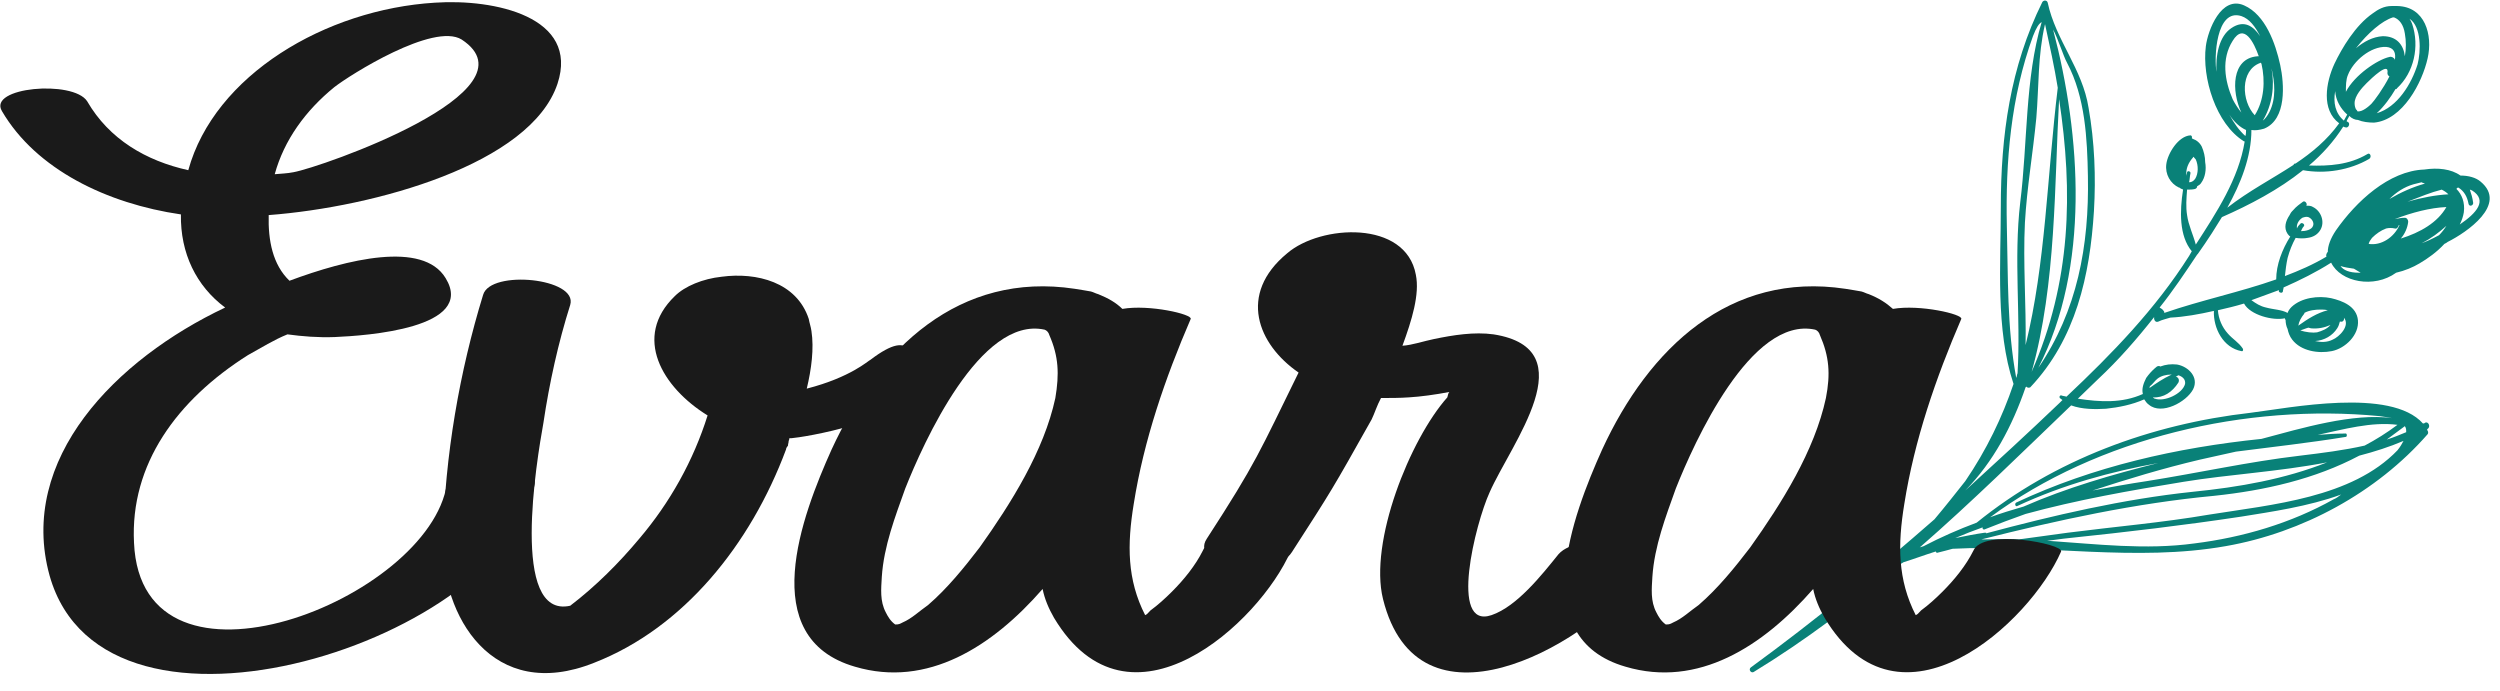
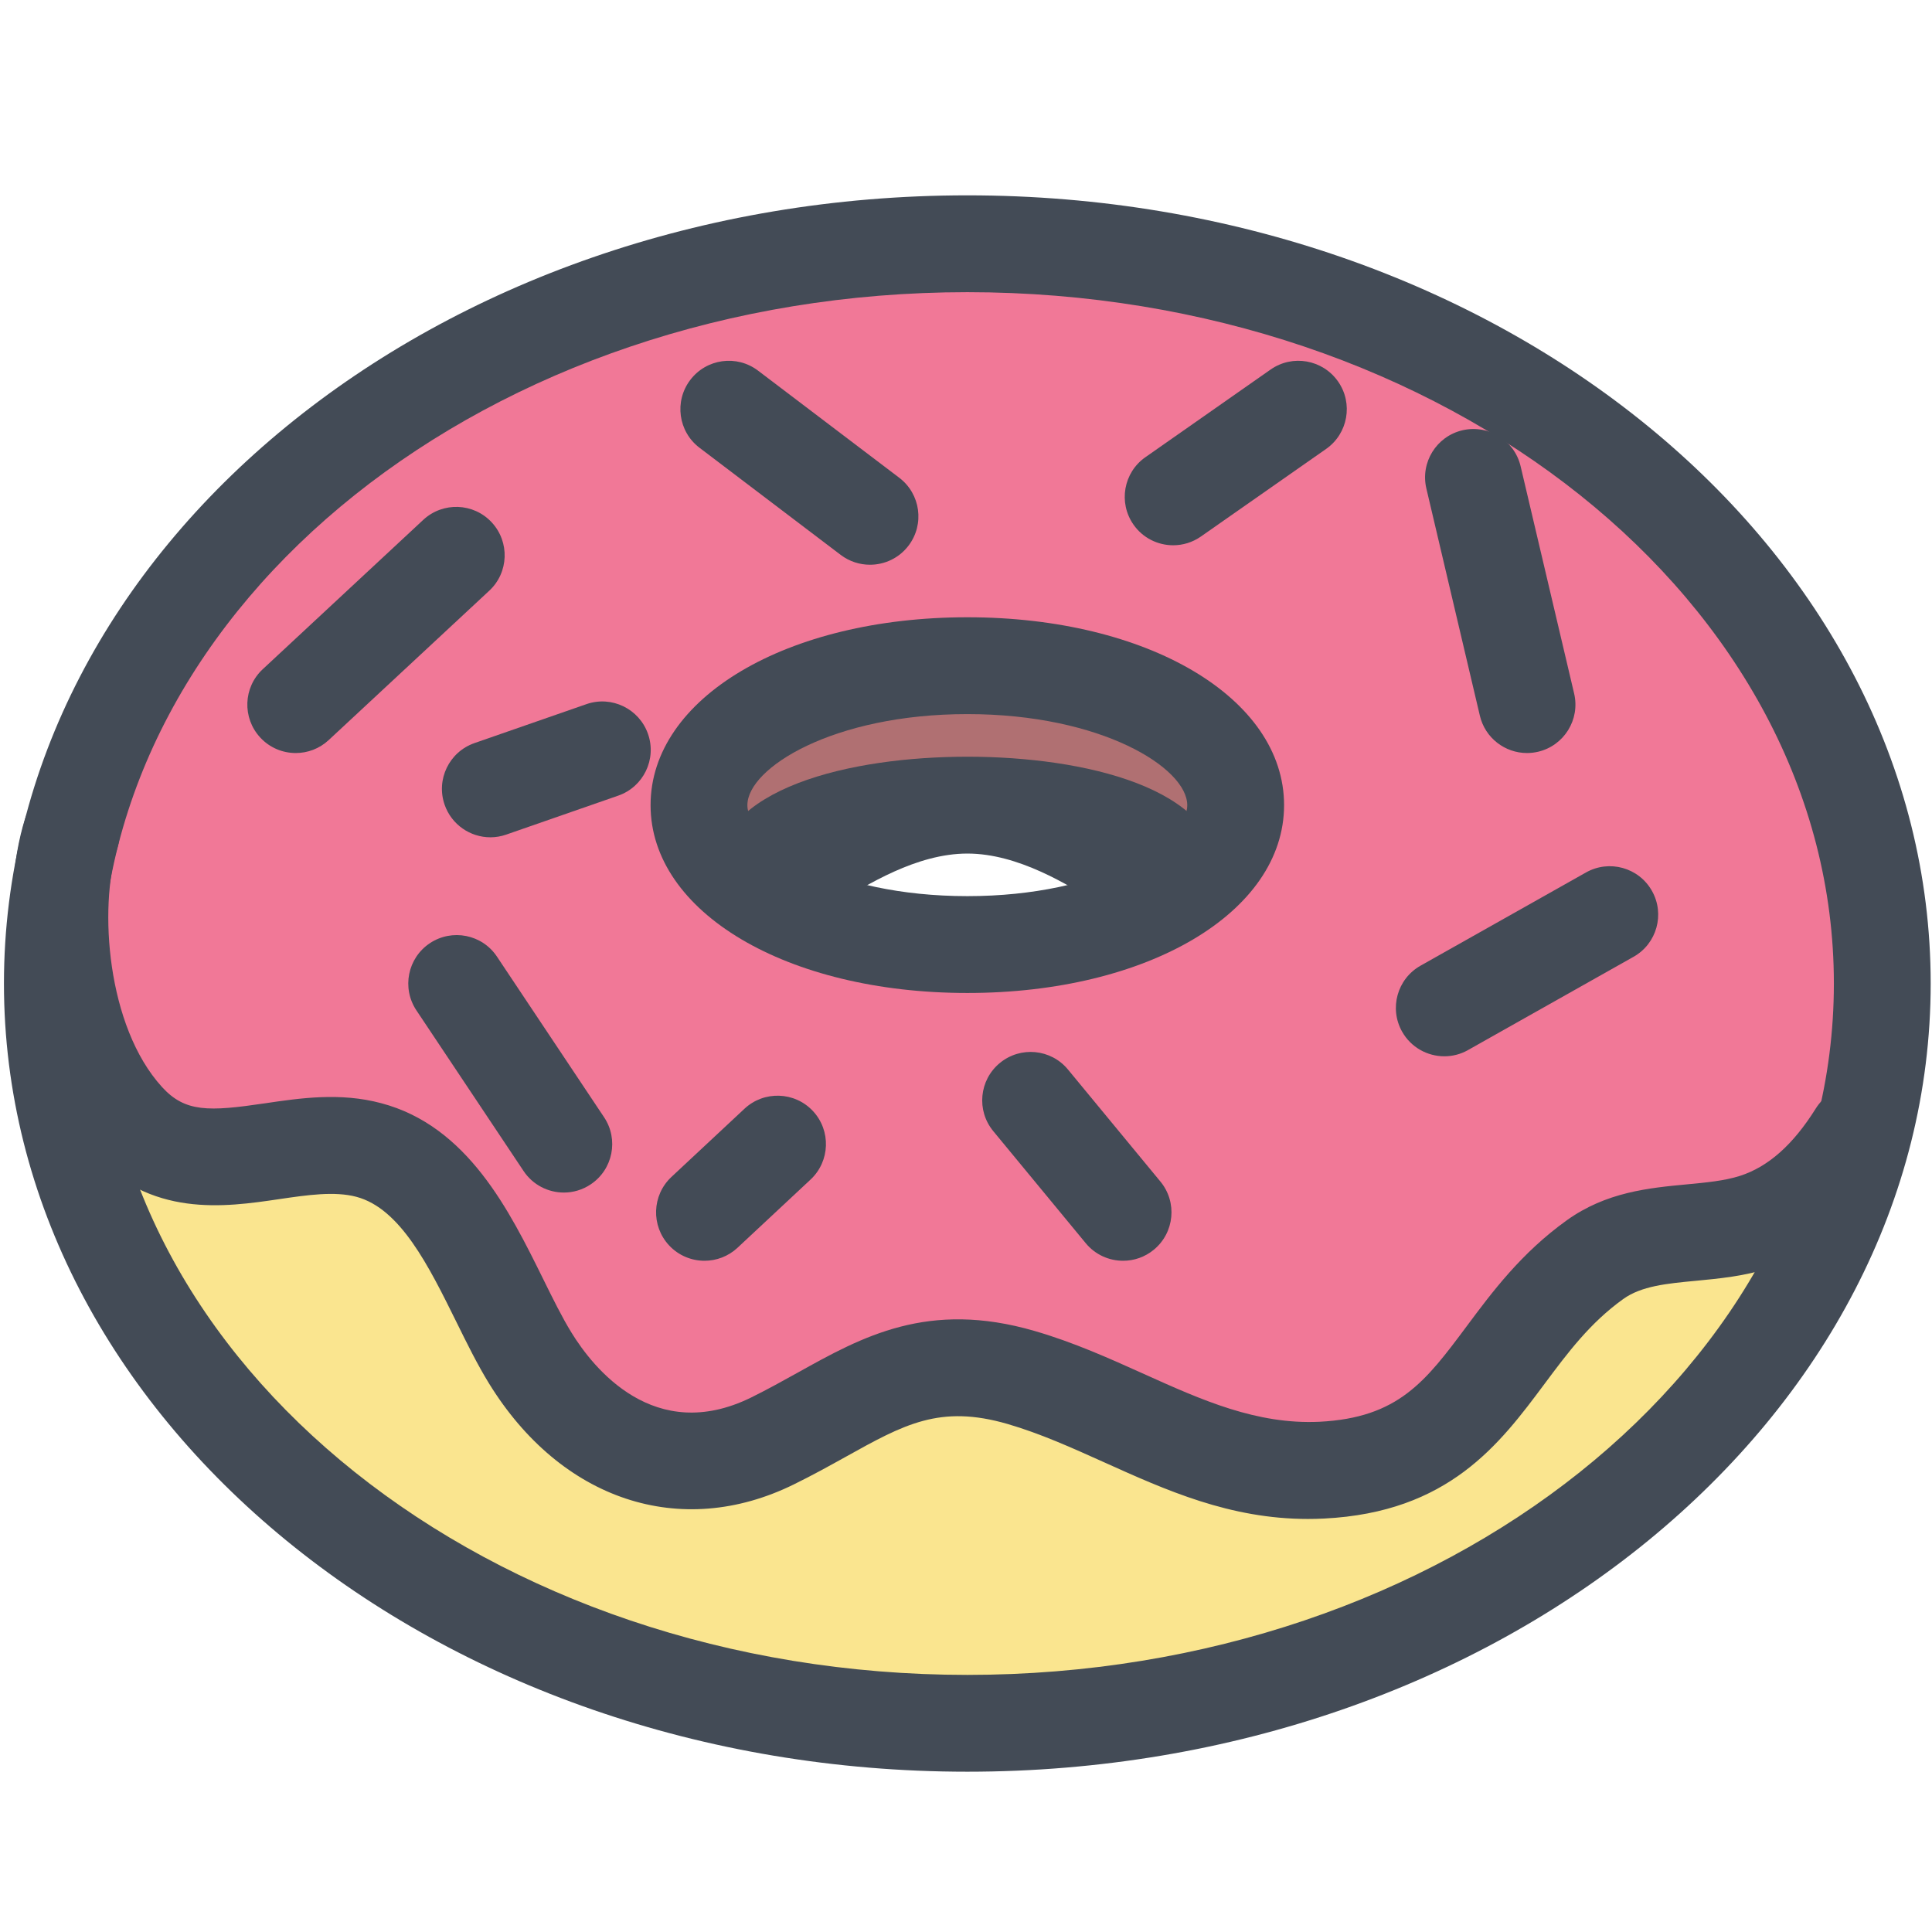
- <svg xmlns="http://www.w3.org/2000/svg" version="1.1" id="Layer_1" x="0px" y="0px" viewBox="0 0 373.1 103" style="enable-background:new 0 0 373.1 103;" xml:space="preserve">
-   <style type="text/css">
- 	.st0{fill:#098178;}
- 	.st1{fill:#1A1A1A;}
- </style>
-   <path class="st0" d="M362.3,64.8c0.1-0.1,0.1-0.4,0-0.5c0-0.1-0.1-0.1-0.1-0.2c0,0,0.1,0,0.1-0.1c0.5-0.3,0.1-1.2-0.4-0.9  c-0.1,0.1-0.2,0.1-0.3,0.1c-4.8-5.4-20-2.3-25.7-1.6c-14.9,1.7-29.3,7-40.9,16.4c-2.7,1-5.4,2.2-7.9,3.5c-0.2,0.1-0.4,0.1-0.6,0.2  c7.8-6.8,15.2-14.1,22.6-21.2c1.6,0.6,3.6,0.6,5.2,0.5c1.9-0.2,3.9-0.6,5.7-1.4c0.2,0.3,0.4,0.6,0.7,0.8c1.9,1.6,5.6-0.4,6.6-2.3  c0.9-1.8-0.7-3.4-2.4-3.7c-0.9-0.1-1.7,0-2.5,0.3c-0.1-0.1-0.3-0.1-0.5,0c-0.5,0.4-0.9,0.8-1.3,1.3c-0.1,0.1-0.2,0.3-0.3,0.4  c-0.4,0.8-0.7,1.6-0.5,2.4c-3.1,1.4-6.4,1.2-9.7,0.7c1-1,2-1.9,3-2.9c3.1-2.9,5.8-6,8.4-9.3c-0.1,0.3,0.1,0.9,0.6,0.7  c0.6-0.3,1.2-0.4,1.8-0.6c2.1-0.1,4.3-0.5,6.5-1c-0.1,2.6,1.4,5.5,4.1,6c0.3,0.1,0.3-0.3,0.2-0.4c-0.6-0.9-1.5-1.4-2.2-2.2  c-0.9-1-1.4-2.2-1.5-3.5c1.3-0.3,2.6-0.6,3.9-1c0.9,1.7,4.3,2.6,6.1,2.2c0,0.1,0,0.2,0.1,0.2c0,0.5,0.1,1,0.3,1.4  c0.1,0.5,0.3,1.1,0.7,1.6c1.3,1.7,3.9,2.1,5.9,1.7c2-0.4,4.1-2.4,3.9-4.6c-0.2-2.1-2.3-2.9-4-3.3c-1.9-0.4-4.4-0.1-5.9,1.3  c-0.3,0.3-0.5,0.6-0.6,0.9c-0.9-0.5-2.1-0.5-3.2-0.8c-0.9-0.2-1.5-0.6-2.2-1.1c1.4-0.5,2.7-1,4.1-1.5c0,0.1,0,0.1,0,0.2  c0.1,0.2,0.5,0.3,0.6,0c0-0.2,0.1-0.4,0.1-0.6c2.5-1.1,4.9-2.3,7.1-3.7c1.4,2.9,6.4,3.9,9.7,1.5c1.3-0.3,2.5-0.8,3.5-1.4  c1.2-0.7,2.6-1.7,3.7-2.9c0.2-0.1,0.4-0.2,0.5-0.3c2.8-1.4,9-5.6,4.9-9c-0.7-0.6-1.8-0.9-3-0.9c-1.4-1-3.4-1.2-5.4-0.9  c-5.3,0.2-10.2,4.8-13.2,9.1c-0.8,1.2-1.2,2.3-1.2,3.2l-0.1,0.1c-0.1,0.2-0.2,0.4-0.1,0.6c-2,1.2-4.1,2.1-6.2,2.9  c0.1-0.9,0.2-1.8,0.4-2.7c0.3-1.1,0.7-2.1,1.2-3c0.6,0.1,1.3,0.1,1.8,0c0.8-0.1,1.5-0.5,1.9-1.2c0.7-1.2,0.1-2.8-1.1-3.4  c-0.3-0.2-0.6-0.2-1-0.2c0.2-0.3-0.2-0.8-0.5-0.6c-0.4,0.3-1,0.7-1.5,1.3l-0.1,0.1l0,0c-0.2,0.2-0.3,0.4-0.4,0.6  c-0.6,0.9-0.9,1.9-0.3,2.8c0.1,0.1,0.2,0.3,0.4,0.4c-1.2,1.9-2.1,4.2-2.1,6.4c-5.4,1.9-11.2,3.1-16.7,5c0-0.1,0-0.2-0.1-0.3  c-0.1-0.2-0.4-0.4-0.6-0.5c2-2.5,3.8-5.2,5.6-7.9c0,0,0,0,0.1-0.1c0.7-1,1.4-2,2.1-3.1c0.5-0.8,1-1.6,1.5-2.4  c4.1-1.8,8.5-4.1,12.1-7c3.3,0.6,7,0,9.9-1.7c0.4-0.3,0.1-1-0.3-0.7c-2.7,1.6-5.7,1.8-8.7,1.7c2-1.7,3.7-3.6,5.1-5.8  c0.1,0,0.2,0.1,0.3,0.1c0.5,0.2,0.8-0.6,0.4-0.8c-0.1,0-0.1-0.1-0.2-0.1c0.1-0.3,0.3-0.5,0.4-0.8c0.4,0.4,0.9,0.6,1.3,0.6  c0.7,0.3,1.6,0.4,2.4,0.4c4.3-0.4,7.2-6,8-9.6c0.8-3.5-0.4-7.7-4.5-7.8c-0.3,0-0.6,0-0.9,0c-1.1,0-2,0.5-2.8,1.1  c-2.6,1.8-4.6,5.2-5.7,7.5c-1.3,2.8-2,6.9,0.7,8.9c-1.8,2.5-4.1,4.4-6.5,6l0,0c-0.2,0-0.3,0.1-0.3,0.2c-3.2,2.1-6.7,3.9-9.9,6.4  c2-3.6,3.6-7.6,3.6-11.6c0.6,0.1,1.2,0,1.9-0.2c3.4-1.4,3-6.7,2.4-9.5c-0.7-3.2-2.2-7.5-5.4-8.9c-3.4-1.5-5.4,3.7-5.7,6.1  c-0.6,4.7,1.5,11.6,5.7,14.2h0.1c-0.9,5.6-4.2,10.6-7.3,15.4c-0.4-1.5-1.1-2.9-1.3-4.4c-0.2-1.2-0.1-2.5,0-3.8c0.4,0,0.8,0,1.2-0.1  c0.2-0.1,0.3-0.2,0.3-0.4c0.2-0.1,0.5-0.3,0.6-0.5c0.6-0.8,0.8-2,0.6-3.1c0-0.8-0.2-1.6-0.5-2.3c-0.3-0.6-0.8-1-1.4-1.2l-0.1-0.1  l0,0c0.1-0.1,0-0.4-0.2-0.4c-1.8,0.1-3.4,2.7-3.6,4.3c-0.2,1.5,0.6,2.9,1.9,3.5c0.1,0,0.1,0,0.2,0.1s0.3,0.1,0.4,0.2  c-0.5,3.2-0.6,6.9,1.3,9.2c-0.1,0.2-0.3,0.5-0.4,0.7c-5,7.9-11.5,14.6-18.3,21c-0.3-0.1-0.6-0.1-0.8-0.2c-0.2,0-0.3,0.2-0.2,0.4  c0.1,0.1,0.3,0.2,0.4,0.3c-0.1,0.1-0.3,0.3-0.4,0.4c-4.7,4.5-9.4,8.8-14.1,13.1c4.2-4.3,7-9.6,9-15.4l0.1-0.1  c0.2,0.2,0.4,0.2,0.6,0.1c6.8-7.2,8.9-16.7,9.5-26.3c0.3-5.1,0.1-10.3-0.8-15.4c-0.9-5.8-4.9-10.1-6.1-15.7C305.5,0,305,0,304.8,0.3  c-4.8,9.7-6.2,19.9-6.2,30.7c0,8.3-0.8,18.2,1.9,26.3c-1.7,5-4,9.8-7.2,14.5l0,0c-1.5,1.9-3,3.8-4.6,5.7  c-8.8,7.7-17.8,15.1-27.4,22.1c-0.4,0.3,0,0.9,0.4,0.7c7.7-4.7,15-10.2,21.9-16.1l0,0c0.2-0.1,0.3-0.2,0.5-0.3  c1.6-0.5,3.2-1.1,4.8-1.6c0,0.1,0.1,0.2,0.2,0.2c0.8-0.2,1.6-0.4,2.3-0.6c13.6-0.7,27.3,2,40.8-0.4  C343.6,79.5,354.7,73.5,362.3,64.8z M325.1,56c0.6,0.2,1.1,0.6,1,1.3c-0.4,1.5-3.1,2.7-4.5,2.2c-0.1,0-0.2-0.1-0.3-0.2  c1.6,0.1,2.9-0.8,3.8-2.2c0.2-0.4,0-0.8-0.4-0.9C324.8,56.2,324.9,56.1,325.1,56z M320.8,57.9c0-0.1,0-0.2,0.1-0.3  c0.4-0.3,0.7-0.8,1.1-1.1c0.5-0.4,1.3-0.6,2-0.6c0,0,0,0,0.1,0C322.8,56.5,321.8,57.2,320.8,57.9L320.8,57.9z M348.8,49  c0.2-0.3,0.3-0.6,0.4-1c0.1,0,0.1,0,0.1,0c0.4,0.1,0.6-0.3,0.5-0.6c1,1.2-0.7,2.9-1.7,3.3c-0.8,0.4-1.7,0.4-2.6,0.2  C346.9,50.8,348.1,50.1,348.8,49z M344.9,49c1,0.1,2-0.1,2.9-0.5c-0.5,0.6-1.3,0.9-2,1.1c-0.6,0.1-1.7,0-2.5-0.3  c0.4-0.1,0.8-0.3,1.2-0.4C344.6,48.9,344.8,49,344.9,49z M346.3,46.2c0.3,0,0.7,0,1.1,0.1c-1.6,0.4-3,1.3-4.4,2.3  c0.1-0.6,0.4-1.2,0.9-1.8v-0.1C344.6,46.3,345.6,46.2,346.3,46.2z M354,35.5c0.6-0.6,1.3-1.1,2.1-1.4c0.4-0.1,0.9-0.1,1.3,0  c0.3,0.1,0.5-0.2,0.6-0.5h0.1c-0.8,1.8-2.7,3.1-4.6,2.8C353.6,36,353.8,35.8,354,35.5z M352,40.7c-1.4,0-2.3-0.4-2.7-1  c0.6,0.2,1.3,0.3,2,0.4c0.3,0.2,0.7,0.4,1,0.6C352.2,40.7,352.1,40.7,352,40.7z M358.3,35.6c0.6-0.7,1-1.6,1.1-2.5  c0-0.3-0.2-0.6-0.5-0.6c-0.5,0-1,0.1-1.5,0.2l0,0c2.6-1,5.3-1.7,7.7-1.8C363.8,33.2,361.2,34.7,358.3,35.6z M361.4,36.3  c1.4-0.7,2.6-1.6,3.7-2.6c-0.3,0.5-0.7,1-1.1,1.4C362.9,35.7,362,36.1,361.4,36.3z M366.9,28c0.8,0.5,1.3,1.3,1.5,2.4  c0.1,0.5,0.7,0.3,0.7-0.1c-0.1-0.8-0.3-1.4-0.5-2c0.1,0,0.2,0.1,0.3,0.1c2.4,1.5,0.7,3.4-1.8,5.1c0.3-0.6,0.5-1.2,0.6-1.8  c0.2-1.5-0.3-2.7-1.1-3.5C366.7,28,366.8,28,366.9,28z M364.4,28.3c0.4,0.2,0.7,0.4,1,0.7c-1.9,0.1-4,0.5-6.1,1.1  C361.1,29.4,362.8,28.7,364.4,28.3z M356.6,29.7c1-1,2.2-1.8,3.6-2.2c0.4-0.1,0.8-0.2,1.2-0.3l0,0c0.1,0.1,0.3,0.1,0.5,0.2  C360.1,27.9,358.3,28.7,356.6,29.7z M343.8,33.8c0.3-0.3-0.3-0.7-0.5-0.4c-0.2,0.2-0.4,0.4-0.5,0.7c-0.1-0.6,0.2-1.2,0.8-1.6  c0.3-0.1,0.6-0.2,0.9-0.1c0.5,0.2,0.9,0.8,0.7,1.3c-0.2,0.6-1.1,0.8-1.8,0.8C343.5,34.3,343.6,34,343.8,33.8z M360.8,9.6  c-0.9,2.9-3,6.4-6.1,7.3l0,0c1.1-1,2.1-2.4,2.8-3.6c0.1,0,0.2,0,0.2-0.1c2.6-2.4,3.4-6.3,2.3-9.6c-0.1-0.3-0.2-0.5-0.4-0.8  C361.4,4,361.3,7.7,360.8,9.6z M351.6,7.2c1.8-2.3,3.9-4.1,5.5-4.6c0.1,0,0.1,0,0.2,0c0.8,0.3,1.4,1.1,1.6,2.4  c0.2,1.1,0.2,2.3,0,3.4c-0.2-1.7-1.2-3-3.3-3C354.1,5.5,352.8,6.2,351.6,7.2z M350.4,11.2c0.8-2.1,3.4-4.3,5.7-4.2  c1.2,0.1,1.5,0.9,1.3,2V8.9c-0.1-0.3-0.5-0.5-0.8-0.4c-1.8,0.4-5.2,2.7-6.5,5.2C350.1,12.8,350.1,11.9,350.4,11.2z M348.5,13.6  c0.1,1.4,0.8,2.6,1.8,3.5c-0.2,0.3-0.3,0.6-0.5,0.9C348.5,16.9,348.2,15.3,348.5,13.6z M351.6,16.3c-0.1-0.2-0.2-0.5-0.2-0.9  c0-1.1,1.1-2.3,1.8-3c0.7-0.7,3.4-3.3,3.1-1.5c0,0.2,0.1,0.4,0.3,0.5c-0.9,1.8-2.3,3.7-2.7,4.1c-0.3,0.3-1.4,1.3-2.1,1.1  C351.8,16.5,351.7,16.4,351.6,16.3z M338.7,16.7c-0.3,0.6-0.7,1.1-1,1.3c1.4-2.3,1.8-5.2,1.3-7.8C339.5,12.3,339.7,14.7,338.7,16.7z   M337.3,9.4c0,0,0.1,0,0.1-0.1c0,0.1,0,0.1,0.1,0.2c0.6,2.6,0.4,5.5-1,7.7C334.5,15.1,334.3,10.5,337.3,9.4z M330.8,10.8  c-0.4-2.1-0.1-9.6,3.7-8.4c1.2,0.4,2.1,1.6,2.8,3c-1-1.5-2.4-2.5-4.3-1.2c-1.8,1.2-2.4,4-2.2,6.9C330.8,11,330.8,10.9,330.8,10.8z   M333.2,6.1c1.7-2.8,3.2,0.3,3.9,2.3c-0.1,0-0.1,0-0.2,0c-3.9,0.3-3.9,5.2-2.4,8.4c-0.5-0.6-1-1.4-1.3-2C332,12,331.5,8.8,333.2,6.1  z M332.7,17.1c0.7,1.1,1.6,1.9,2.5,2.3c0,0.3,0,0.6-0.1,0.9C334.2,19.5,333.4,18.4,332.7,17.1z M326.7,27.2c0.1-0.4,0.1-0.9,0.2-1.3  c0.1-0.3-0.4-0.5-0.5-0.2c0,0.2-0.1,0.4-0.1,0.6c0-0.1,0-0.1,0-0.2c-0.1-0.9,0.3-1.8,0.9-2.5c0.1-0.1,0.1-0.1,0.1-0.2  c0.1,0,0.2,0.2,0.4,0.4c0.4,0.9,0.4,2.1-0.1,2.9C327.3,27.1,327,27.2,326.7,27.2z M299.5,33.7c-0.2-9.7,0.6-19.2,3.9-28.3  c0.5-1.3,0.9-1.9,1.3-2.1c-2.5,8.4-2.1,18.2-3.2,26.9c-1,8.5,0.1,17-0.4,25.5c-0.1,0.2-0.1,0.5-0.2,0.7  C299.5,48.8,299.7,41.2,299.5,33.7z M305.2,3.6c0.7,3.2,1.4,6.4,1.9,9.5c-1.6,13.2-1.8,26.2-4.8,38.4c0.1-6.1-0.4-12.2-0.1-18.3  c0.3-5.2,1.2-10.4,1.7-15.6C304.3,12.9,304.1,8.3,305.2,3.6z M307.3,14.8c2.1,13.9,1.8,27.3-4.1,40.7  C306.9,42.4,306.6,27.2,307.3,14.8z M306.4,4.4c0.8,1.5,1.5,3.9,2.1,5c2.7,5.1,3,11.3,3.1,16.9c0.2,10.4-1.6,20.1-7.4,28.6  C311.9,39.9,310.6,20.3,306.4,4.4z M358.9,63.6c0.2,0.3,0.2,0.5,0.2,0.9c-1,0.4-1.9,0.8-2.9,1.1C357.1,64.9,358,64.3,358.9,63.6z   M350,64.7c-1.4,0-2.7,0.1-4.1,0.2c3.8-0.8,8-2,11.9-1.5c-1.6,1.2-3.2,2.2-4.9,3.1c-3.1,0.7-6.3,1.1-9.6,1.5  c-7.7,0.9-15.3,2.6-22.9,3.8c-2.7,0.4-5.4,0.9-8.1,1.4c5.2-1.7,10.5-3.3,16-4.6c1.8-0.4,3.6-0.8,5.4-1.2c5.4-0.7,10.9-1.3,16.4-2.2  C350.3,65.2,350.3,64.6,350,64.7z M355.1,62.1c0.7,0.1,1.4,0.2,1.9,0.3c-5.8-0.8-13.5,1.5-19.5,3.1c-12.6,1.3-25.1,4.1-36.6,9.5  c-0.3,0.2-0.1,0.7,0.2,0.5c6.9-3.2,13.9-5.1,21-6.4c-6.8,1.7-13.7,3.7-20.1,6.5c-1.7,0.5-3.4,1-5,1.6  C313.1,65.3,335.3,60.2,355.1,62.1z M296.2,79.5c-1.4,0.2-2.9,0.5-4.4,0.8c1.4-0.6,2.7-1.1,4.1-1.6c-0.1,0.2,0.1,0.4,0.3,0.3  c2-0.8,4.1-1.6,6.1-2.3c7.7-2.1,15.6-3.5,23.6-4.8c6.7-1.1,14.2-1.5,21.4-2.9c-6.3,2.5-13.1,3.7-20.1,4.4  c-10.4,1.1-20.7,3.5-30.8,6.2C296.5,79.5,296.4,79.5,296.2,79.5z M348.3,74.5c-6.4,3.6-13.6,5.7-20.8,6.6c-7.3,1-14.6,0.1-22-0.4  c1.1-0.1,2.2-0.3,3.3-0.4c8.6-0.9,17.1-1.9,25.7-3.2c4.3-0.7,10-1.5,14.9-3.3C349,74.1,348.6,74.4,348.3,74.5z M329.7,76.8  c-7,1.2-14.1,1.8-21.1,2.7c-2.4,0.3-4.9,0.7-7.3,1c-1.7-0.1-3.4,0-5.2,0H296c-0.1,0-0.2,0-0.3,0c11.5-2.9,23-5.4,34.7-6.5  c7.6-0.8,15.1-2.5,21.7-6c2.3-0.6,4.5-1.3,6.6-2.2c-0.2,0.4-0.5,0.9-0.9,1.4C351,74.3,339.1,75.3,329.7,76.8z" />
+ <svg xmlns="http://www.w3.org/2000/svg" enable-background="new 0 0 91 91" height="50px" id="Layer_1" version="1.1" viewBox="0 0 91 91" width="50px" xml:space="preserve">
  <g>
-     <path class="st1" d="M40.1,32.1c-0.1,3.8,0.6,7.4,3.1,9.8c8.6-3.2,19.9-6,23.3-0.4c4.6,7.5-11.9,8.6-16.5,8.8   c-2.5,0.1-4.9-0.1-7.1-0.4c-2,0.8-3.9,2-5.9,3.1c-10.6,6.7-17.6,16.3-17,28c1.1,25.4,44.1,8.5,46.7-8.8c0.6-4,13.7-3.5,13.1,0   c-3.6,23-64.1,43.1-72.4,13.7c-4.8-17.4,9.9-32.3,26.2-40c-4.3-3.2-6.7-8.1-6.6-13.9C16,30.4,5.4,25.3,0.3,16.6   C-1.9,13,10.9,11.9,13,15.1c3.3,5.7,8.8,8.9,15.1,10.3c3.9-14.2,20.5-24,36.8-25c8.9-0.6,21.6,2.1,18.3,12.1   C79.2,24.5,55.9,30.9,40.1,32.1z M68.9,5.9c-4.2-2.6-16.7,5.3-19,7.1c-4.3,3.5-7.5,7.9-8.9,13c1-0.1,1.8-0.1,2.8-0.3   C47.8,25,80.6,13.6,68.9,5.9z" />
-     <path class="st1" d="M136.1,57.6c-1,5.3-16.5,7.7-18,7.8c-0.1,0-0.1,0-0.3,0v0.1c0,0.1-0.1,0.3-0.1,0.3c0,0.3-0.1,0.4-0.1,0.7   c-0.1,0.1-0.3,0.4-0.3,0.6C112,81.3,102,93.7,88.7,98.9c-15.2,6.1-22.9-7-22.6-18.4c0.3-12.6,2.5-25.1,6-36.5   c1.1-3.8,14.2-2.5,13,1.5c-1.8,5.7-3.1,11.6-4,17.6c-1,5.6-5,29.3,4,27.3c3.8-2.9,7.3-6.4,10.3-10c4.6-5.4,8.1-11.7,10.2-18.4   c-6.8-4.2-11.2-11.7-4.9-17.8c1.5-1.5,4.2-2.6,7-2.9c5.2-0.7,11.2,0.8,13,6.3c0.1,0.6,0.3,1.1,0.4,1.8c0.4,2.6,0,5.7-0.7,8.6   c6.6-1.7,9.2-4.2,9.5-4.3C136.6,48.6,136.4,53.5,136.1,57.6z" />
-     <path class="st1" d="M192.6,82.3c-4.6,10.6-24.1,28.6-35.3,9.9c-0.8-1.4-1.4-2.8-1.7-4.3c-7.5,8.6-17.2,14.8-28,11.6   c-14.9-4.3-7.9-22.6-3.5-32.4c7-15.2,19.1-26.6,36.3-24c0.8,0.1,1.7,0.3,2.4,0.4c0.4,0.1,0.7,0.3,1.1,0.4c1.5,0.6,2.7,1.3,3.6,2.2   c4-0.7,10.5,0.8,10.2,1.5c-3.8,8.8-7,18.1-8.5,27.6c-1,6.1-1,11.3,1.7,16.6c0.3-0.1,0.4-0.3,0.8-0.7c1.1-0.8,2.2-1.8,3.2-2.8   c1.8-1.8,3.5-3.9,4.6-6.1C180.8,78.8,193,81.2,192.6,82.3z M156.6,50c-0.1-0.4-0.4-0.7-0.7-0.8c-9.6-2.1-18.1,16.9-20.8,23.7   c-1.5,4.2-3.2,8.6-3.5,13.2c-0.1,1.8-0.3,3.6,0.6,5.3c0.3,0.6,0.7,1.3,1.4,1.8c0.6,0,0.7-0.1,1.1-0.3c1.4-0.6,2.5-1.7,3.8-2.6   c2.9-2.5,5.4-5.6,7.7-8.6c4.7-6.6,9.6-14.4,11.3-22.3C158.1,55.8,158,53.2,156.6,50z M155.6,49c0,0,0.1,0,0.3,0.1   C155.7,49,155.6,49,155.6,49z" />
-     <path class="st1" d="M244.2,86.5c-8.2,10.2-32.6,23.8-37.8,2.9c-2.1-8.5,4-23.8,9.6-30.1c0.1-0.3,0.1-0.6,0.3-0.8   c-2.1,0.4-4.3,0.7-6,0.8c-1.4,0.1-2.8,0.1-4.2,0.1c-0.6,1.1-1,2.4-1.4,3.2c-5.9,10.5-5.9,10.5-11.9,19.8c-2.6,4.2-15.5,2.2-12.7-2   c7.4-11.4,7.9-13,13.7-24.8c-6.1-4.2-9.1-11.7-1.7-17.8c5-4.3,17.7-5,19.2,3.2c0.6,2.9-0.6,6.8-2,10.6c1.5-0.1,3.2-0.7,4.7-1   c2.9-0.6,6-1.1,8.9-0.7c13.9,2.2,2.6,16.3-0.6,23.6c-2.1,4.6-6.1,20.5,0.3,18.3c3.8-1.3,7.5-6,10-9.1   C235.8,79.1,248.3,81.5,244.2,86.5z" />
-     <path class="st1" d="M307.6,82.3c-4.6,10.6-24.1,28.6-35.3,9.9c-0.8-1.4-1.4-2.8-1.7-4.3c-7.5,8.6-17.2,14.8-28,11.6   c-14.9-4.3-7.9-22.6-3.5-32.4c7-15.2,19.1-26.6,36.3-24c0.8,0.1,1.7,0.3,2.4,0.4c0.4,0.1,0.7,0.3,1.1,0.4c1.5,0.6,2.6,1.3,3.6,2.2   c4-0.7,10.5,0.8,10.2,1.5c-3.8,8.8-7,18.1-8.5,27.6c-1,6.1-1,11.3,1.7,16.6c0.3-0.1,0.4-0.3,0.8-0.7c1.1-0.8,2.2-1.8,3.2-2.8   c1.8-1.8,3.5-3.9,4.6-6.1C295.9,78.8,308,81.2,307.6,82.3z M271.6,50c-0.1-0.4-0.4-0.7-0.7-0.8c-9.6-2.1-18.1,16.9-20.8,23.7   c-1.5,4.2-3.2,8.6-3.5,13.2c-0.1,1.8-0.3,3.6,0.6,5.3c0.3,0.6,0.7,1.3,1.4,1.8c0.6,0,0.7-0.1,1.1-0.3c1.4-0.6,2.5-1.7,3.8-2.6   c2.9-2.5,5.4-5.6,7.7-8.6c4.7-6.6,9.6-14.4,11.3-22.3C273.2,55.8,273,53.2,271.6,50z M270.7,49c0,0,0.1,0,0.3,0.1   C270.8,49,270.7,49,270.7,49z" />
+     <g>
+       <g>
+         <path d="M79.565,58.896c-1.521,0.144-2.96,0.281-4.133,1.125c-1.741,1.252-2.902,2.807-4.023,4.313     c-2.016,2.701-4.099,5.494-9.298,5.756c-0.227,0.012-0.451,0.018-0.675,0.018c-3.389,0-6.246-1.289-9.015-2.538     c-1.528-0.688-3.109-1.4-4.748-1.876c-3.758-1.091-5.852,0.07-8.747,1.682c-0.74,0.413-1.514,0.841-2.356,1.258     c-4.688,2.298-9.478,0.683-12.501-4.227c-0.508-0.829-0.976-1.775-1.471-2.779c-1.373-2.779-2.927-5.93-5.633-6.646     c-1.304-0.351-2.718-0.143-4.214,0.08c-2.49,0.363-5.307,0.78-7.614-1.756c-0.66-0.725-1.176-1.577-1.628-2.471     c2.752,16.621,20.475,29.488,41.872,29.488c18.779,0,34.732-9.918,40.212-23.585c-0.878,0.75-1.826,1.288-2.867,1.623     C81.682,58.697,80.604,58.797,79.565,58.896z" fill="#FAE58F" />
+         <path d="M45.381,32.197c-6.395,0-11.797,2.622-11.797,5.725c0,0.976,0.538,1.905,1.471,2.72     c1.351-4.665,19.298-4.665,20.646,0c0.933-0.815,1.472-1.744,1.472-2.72C57.173,34.819,51.773,32.197,45.381,32.197z" fill="#B07072" />
+         <path d="M45.381,12.324c-21.038,0-38.527,12.436-41.726,28.648c-0.497,3.28,0.092,8.302,2.73,11.195     c1.705,1.873,3.753,1.572,6.12,1.223c1.601-0.235,3.25-0.479,4.896-0.041c3.447,0.911,5.183,4.427,6.713,7.529     c0.477,0.969,0.927,1.88,1.396,2.643c2.563,4.163,6.418,5.512,10.314,3.593c0.817-0.399,1.565-0.815,2.282-1.215     c3.005-1.674,5.609-3.115,10.04-1.828c1.752,0.51,3.389,1.245,4.97,1.96c2.895,1.306,5.652,2.54,8.91,2.374     c4.409-0.222,6.006-2.366,8.028-5.081c1.198-1.608,2.438-3.269,4.392-4.673c1.545-1.112,3.279-1.277,4.961-1.436     c0.994-0.094,1.935-0.182,2.803-0.46c1.671-0.539,3.095-1.773,4.347-3.772c0.08-0.129,0.193-0.217,0.317-0.283     c0.488-2.068,0.756-4.197,0.756-6.377C87.629,27.576,68.675,12.324,45.381,12.324z M53.655,43.804     c-1.696,0.854-4.213,1.355-6.847,1.491c-0.023,0-0.047,0.002-0.073,0.004c-0.448,0.021-0.901,0.035-1.354,0.035     s-0.908-0.014-1.359-0.035c-0.023-0.002-0.047-0.004-0.072-0.004c-2.632-0.136-5.146-0.635-6.843-1.489     c-3.185-1.343-5.212-3.456-5.212-5.884c0-4.157,5.923-7.414,13.486-7.414c7.558,0,13.48,3.256,13.48,7.414     C58.861,40.348,56.835,42.461,53.655,43.804z" fill="#F17897" />
+       </g>
+       <g>
+         <path d="M45.565,83.45c-25.022,0-45.379-16.654-45.379-37.126c0-20.471,20.356-37.123,45.379-37.123     c25.019,0,45.373,16.652,45.373,37.123C90.938,66.796,70.584,83.45,45.565,83.45z M45.565,13.762     c-22.507,0-40.819,14.608-40.819,32.563c0,17.955,18.312,32.565,40.819,32.565c22.505,0,40.813-14.61,40.813-32.565     C86.378,28.37,68.07,13.762,45.565,13.762z" fill="#434B56" />
+         <path d="M45.565,46.771c-8.508,0-14.922-3.804-14.922-8.848c0-5.045,6.414-8.849,14.922-8.849     c8.504,0,14.917,3.804,14.917,8.849C60.482,42.968,54.069,46.771,45.565,46.771z M45.565,33.635     c-6.326,0-10.362,2.54-10.362,4.289c0,1.748,4.036,4.285,10.362,4.285c6.321,0,10.356-2.537,10.356-4.285     C55.922,36.174,51.887,33.635,45.565,33.635z" fill="#434B56" />
+         <path d="M36.278,43.881c-0.815,0-1.556-0.368-2.035-1.006c-0.349-0.467-0.526-1.027-0.526-1.666     c0-4.108,6.383-5.567,11.849-5.567c0.002,0,0.006,0,0.01,0h0.01c5.46,0.004,11.825,1.463,11.825,5.567     c0,1.522-1.102,2.671-2.561,2.671c-0.986,0-1.79-0.5-3.004-1.253c-1.553-0.966-3.9-2.423-6.28-2.423     c-2.382,0-4.731,1.459-6.287,2.423C38.065,43.381,37.264,43.879,36.278,43.881L36.278,43.881z" fill="#434B56" />
+         <path d="M61.605,71.545c-3.681,0-6.682-1.354-9.59-2.665c-1.553-0.699-3.016-1.359-4.555-1.808     c-3.188-0.925-4.867,0.01-7.652,1.561c-0.758,0.42-1.54,0.855-2.422,1.287c-5.326,2.619-10.962,0.749-14.354-4.76     c-0.546-0.889-1.027-1.862-1.536-2.896c-1.298-2.627-2.637-5.344-4.713-5.893c-1.027-0.271-2.295-0.087-3.639,0.111     c-2.557,0.377-6.059,0.896-8.885-2.21c-4.073-4.468-4.248-12.003-3.085-15.688c0.379-1.202,1.662-1.868,2.863-1.487     c1.2,0.379,1.866,1.66,1.487,2.861c-0.875,2.77-0.498,8.386,2.107,11.242c1.089,1.196,2.197,1.16,4.847,0.768     c1.661-0.245,3.543-0.524,5.477-0.006c4.075,1.077,6.045,5.071,7.63,8.282c0.461,0.935,0.897,1.819,1.332,2.523     c1.023,1.664,3.896,5.297,8.46,3.059c0.79-0.39,1.516-0.796,2.211-1.181c3.015-1.679,6.127-3.415,11.144-1.954     c1.849,0.536,3.529,1.296,5.155,2.028c2.733,1.233,5.307,2.382,8.25,2.249c3.732-0.187,5.011-1.903,6.949-4.503     c1.203-1.617,2.57-3.449,4.706-4.983c1.859-1.337,3.88-1.529,5.662-1.697c0.915-0.086,1.778-0.168,2.499-0.399     c1.336-0.43,2.502-1.465,3.569-3.168c0.667-1.068,2.073-1.391,3.142-0.722s1.391,2.077,0.724,3.143     c-1.66,2.652-3.636,4.315-6.038,5.089c-1.194,0.384-2.401,0.497-3.466,0.599c-1.381,0.13-2.573,0.244-3.43,0.861     c-1.563,1.122-2.607,2.522-3.711,4.004c-2.11,2.83-4.502,6.039-10.378,6.334C62.109,71.539,61.855,71.545,61.605,71.545z" fill="#434B56" />
+         <path d="M13.93,35.469c-0.61,0-1.222-0.244-1.669-0.727c-0.858-0.923-0.807-2.366,0.116-3.223l7.559-7.033     c0.925-0.858,2.367-0.806,3.223,0.116c0.858,0.923,0.808,2.367-0.116,3.223l-7.559,7.032     C15.044,35.267,14.486,35.469,13.93,35.469z" fill="#434B56" />
+         <path d="M26.559,56.171c-0.737,0-1.459-0.356-1.899-1.016l-5.046-7.564c-0.699-1.049-0.417-2.465,0.632-3.164     c1.047-0.697,2.465-0.417,3.162,0.632l5.045,7.565c0.699,1.047,0.416,2.463-0.63,3.161     C27.434,56.045,26.994,56.171,26.559,56.171z" fill="#434B56" />
+         <path d="M23.098,39.438c-0.945,0-1.827-0.592-2.155-1.532c-0.415-1.19,0.214-2.49,1.404-2.905l5.273-1.834     c1.187-0.415,2.489,0.216,2.903,1.406c0.415,1.188-0.214,2.489-1.404,2.903l-5.273,1.834     C23.599,39.397,23.345,39.438,23.098,39.438z" fill="#434B56" />
+         <path d="M52.899,59.384c-0.658,0-1.311-0.283-1.76-0.829l-4.354-5.276c-0.802-0.971-0.664-2.408,0.308-3.21     c0.971-0.801,2.408-0.665,3.21,0.307l4.354,5.277c0.802,0.97,0.664,2.407-0.308,3.209C53.924,59.214,53.41,59.384,52.899,59.384z     " fill="#434B56" />
+         <path d="M68.031,49.753c-0.798,0-1.571-0.418-1.99-1.161c-0.618-1.098-0.229-2.488,0.868-3.107l7.794-4.391     c1.098-0.619,2.49-0.229,3.106,0.868c0.619,1.096,0.23,2.489-0.868,3.105l-7.793,4.391C68.795,49.659,68.41,49.753,68.031,49.753     z" fill="#434B56" />
+         <path d="M71.924,35.469c-1.035,0-1.972-0.707-2.22-1.758l-2.52-10.702c-0.289-1.226,0.472-2.453,1.696-2.742     c1.23-0.285,2.456,0.472,2.744,1.697l2.52,10.702c0.289,1.225-0.472,2.453-1.696,2.742     C72.271,35.449,72.097,35.469,71.924,35.469z" fill="#434B56" />
+         <path d="M55.26,25.683c-0.719,0-1.429-0.338-1.871-0.973c-0.722-1.031-0.472-2.455,0.562-3.176l5.896-4.128     c1.033-0.723,2.453-0.471,3.177,0.562c0.722,1.031,0.471,2.453-0.56,3.176l-5.898,4.126     C56.166,25.549,55.711,25.683,55.26,25.683z" fill="#434B56" />
+         <path d="M40.976,26.6c-0.479,0-0.964-0.151-1.377-0.463l-6.65-5.046c-1.004-0.76-1.198-2.191-0.438-3.193     c0.762-1.006,2.191-1.202,3.195-0.44l6.65,5.045c1.004,0.762,1.201,2.192,0.438,3.196C42.346,26.29,41.666,26.6,40.976,26.6z" fill="#434B56" />
+         <path d="M33.183,59.384c-0.609,0-1.218-0.243-1.666-0.722c-0.86-0.922-0.812-2.365,0.108-3.226l3.441-3.213     c0.918-0.858,2.363-0.812,3.223,0.107c0.86,0.922,0.811,2.365-0.108,3.226L34.74,58.77C34.3,59.18,33.741,59.384,33.183,59.384z" fill="#434B56" />
+       </g>
+     </g>
  </g>
</svg>
